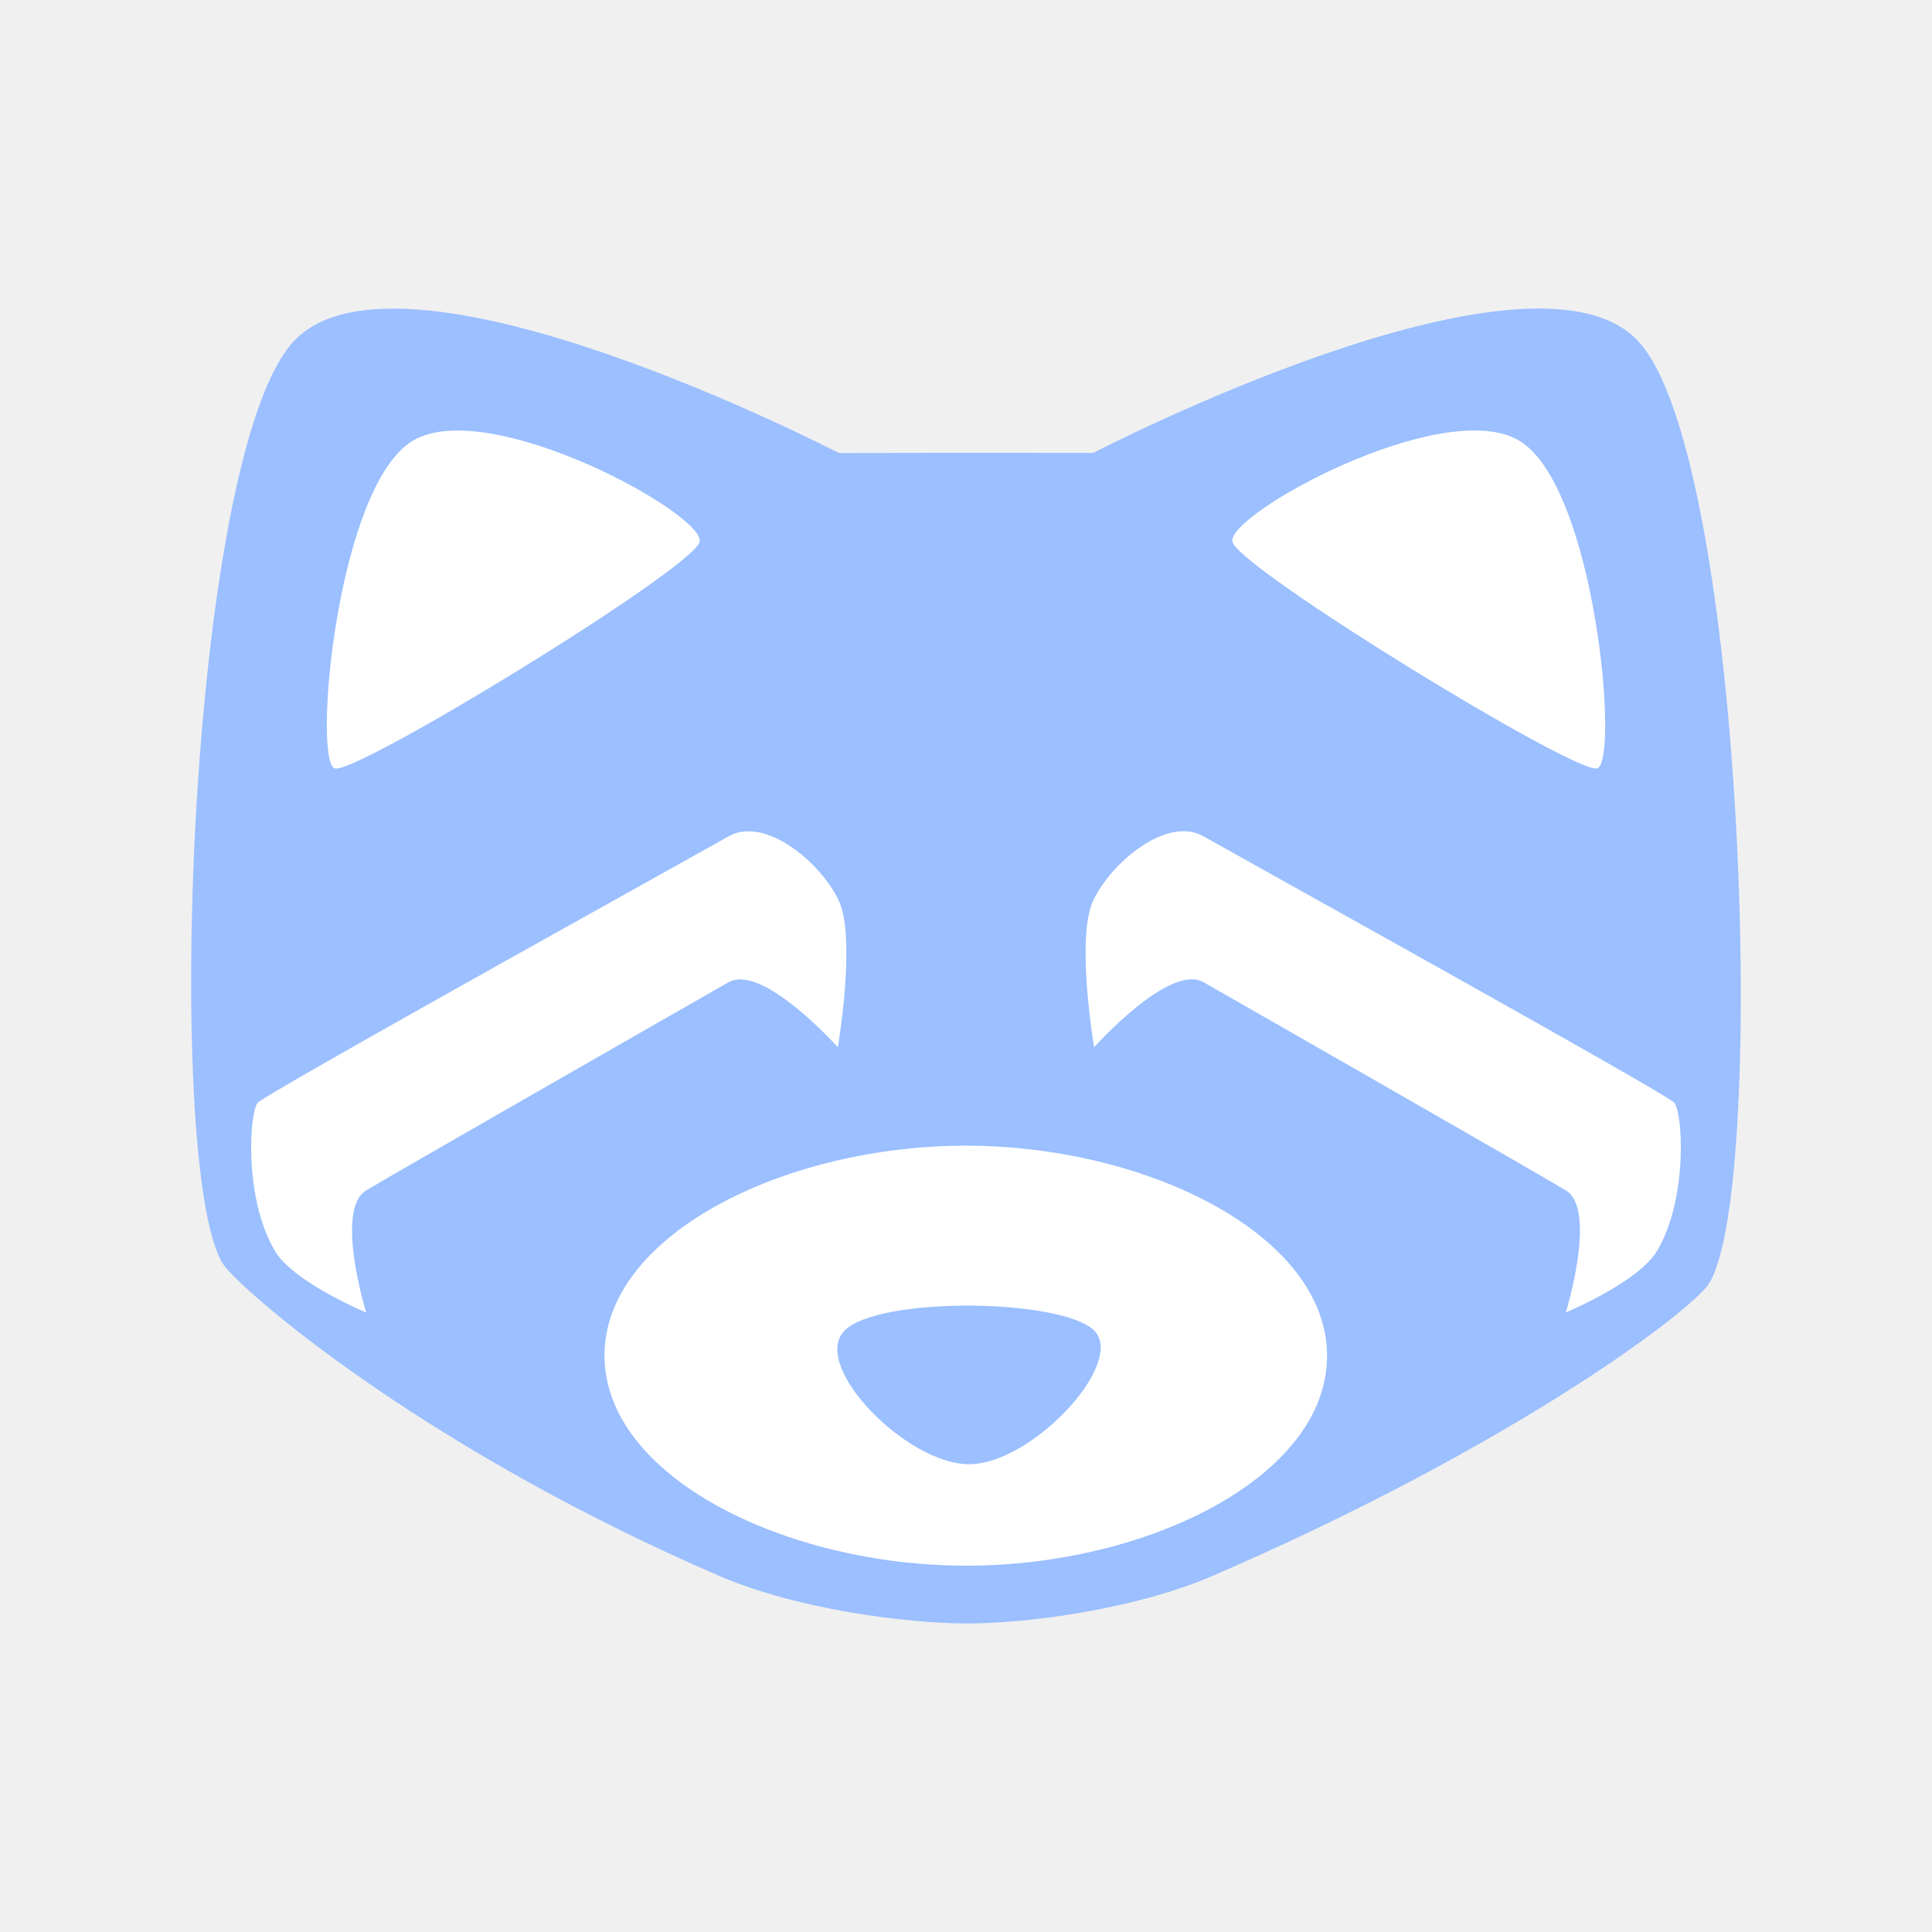
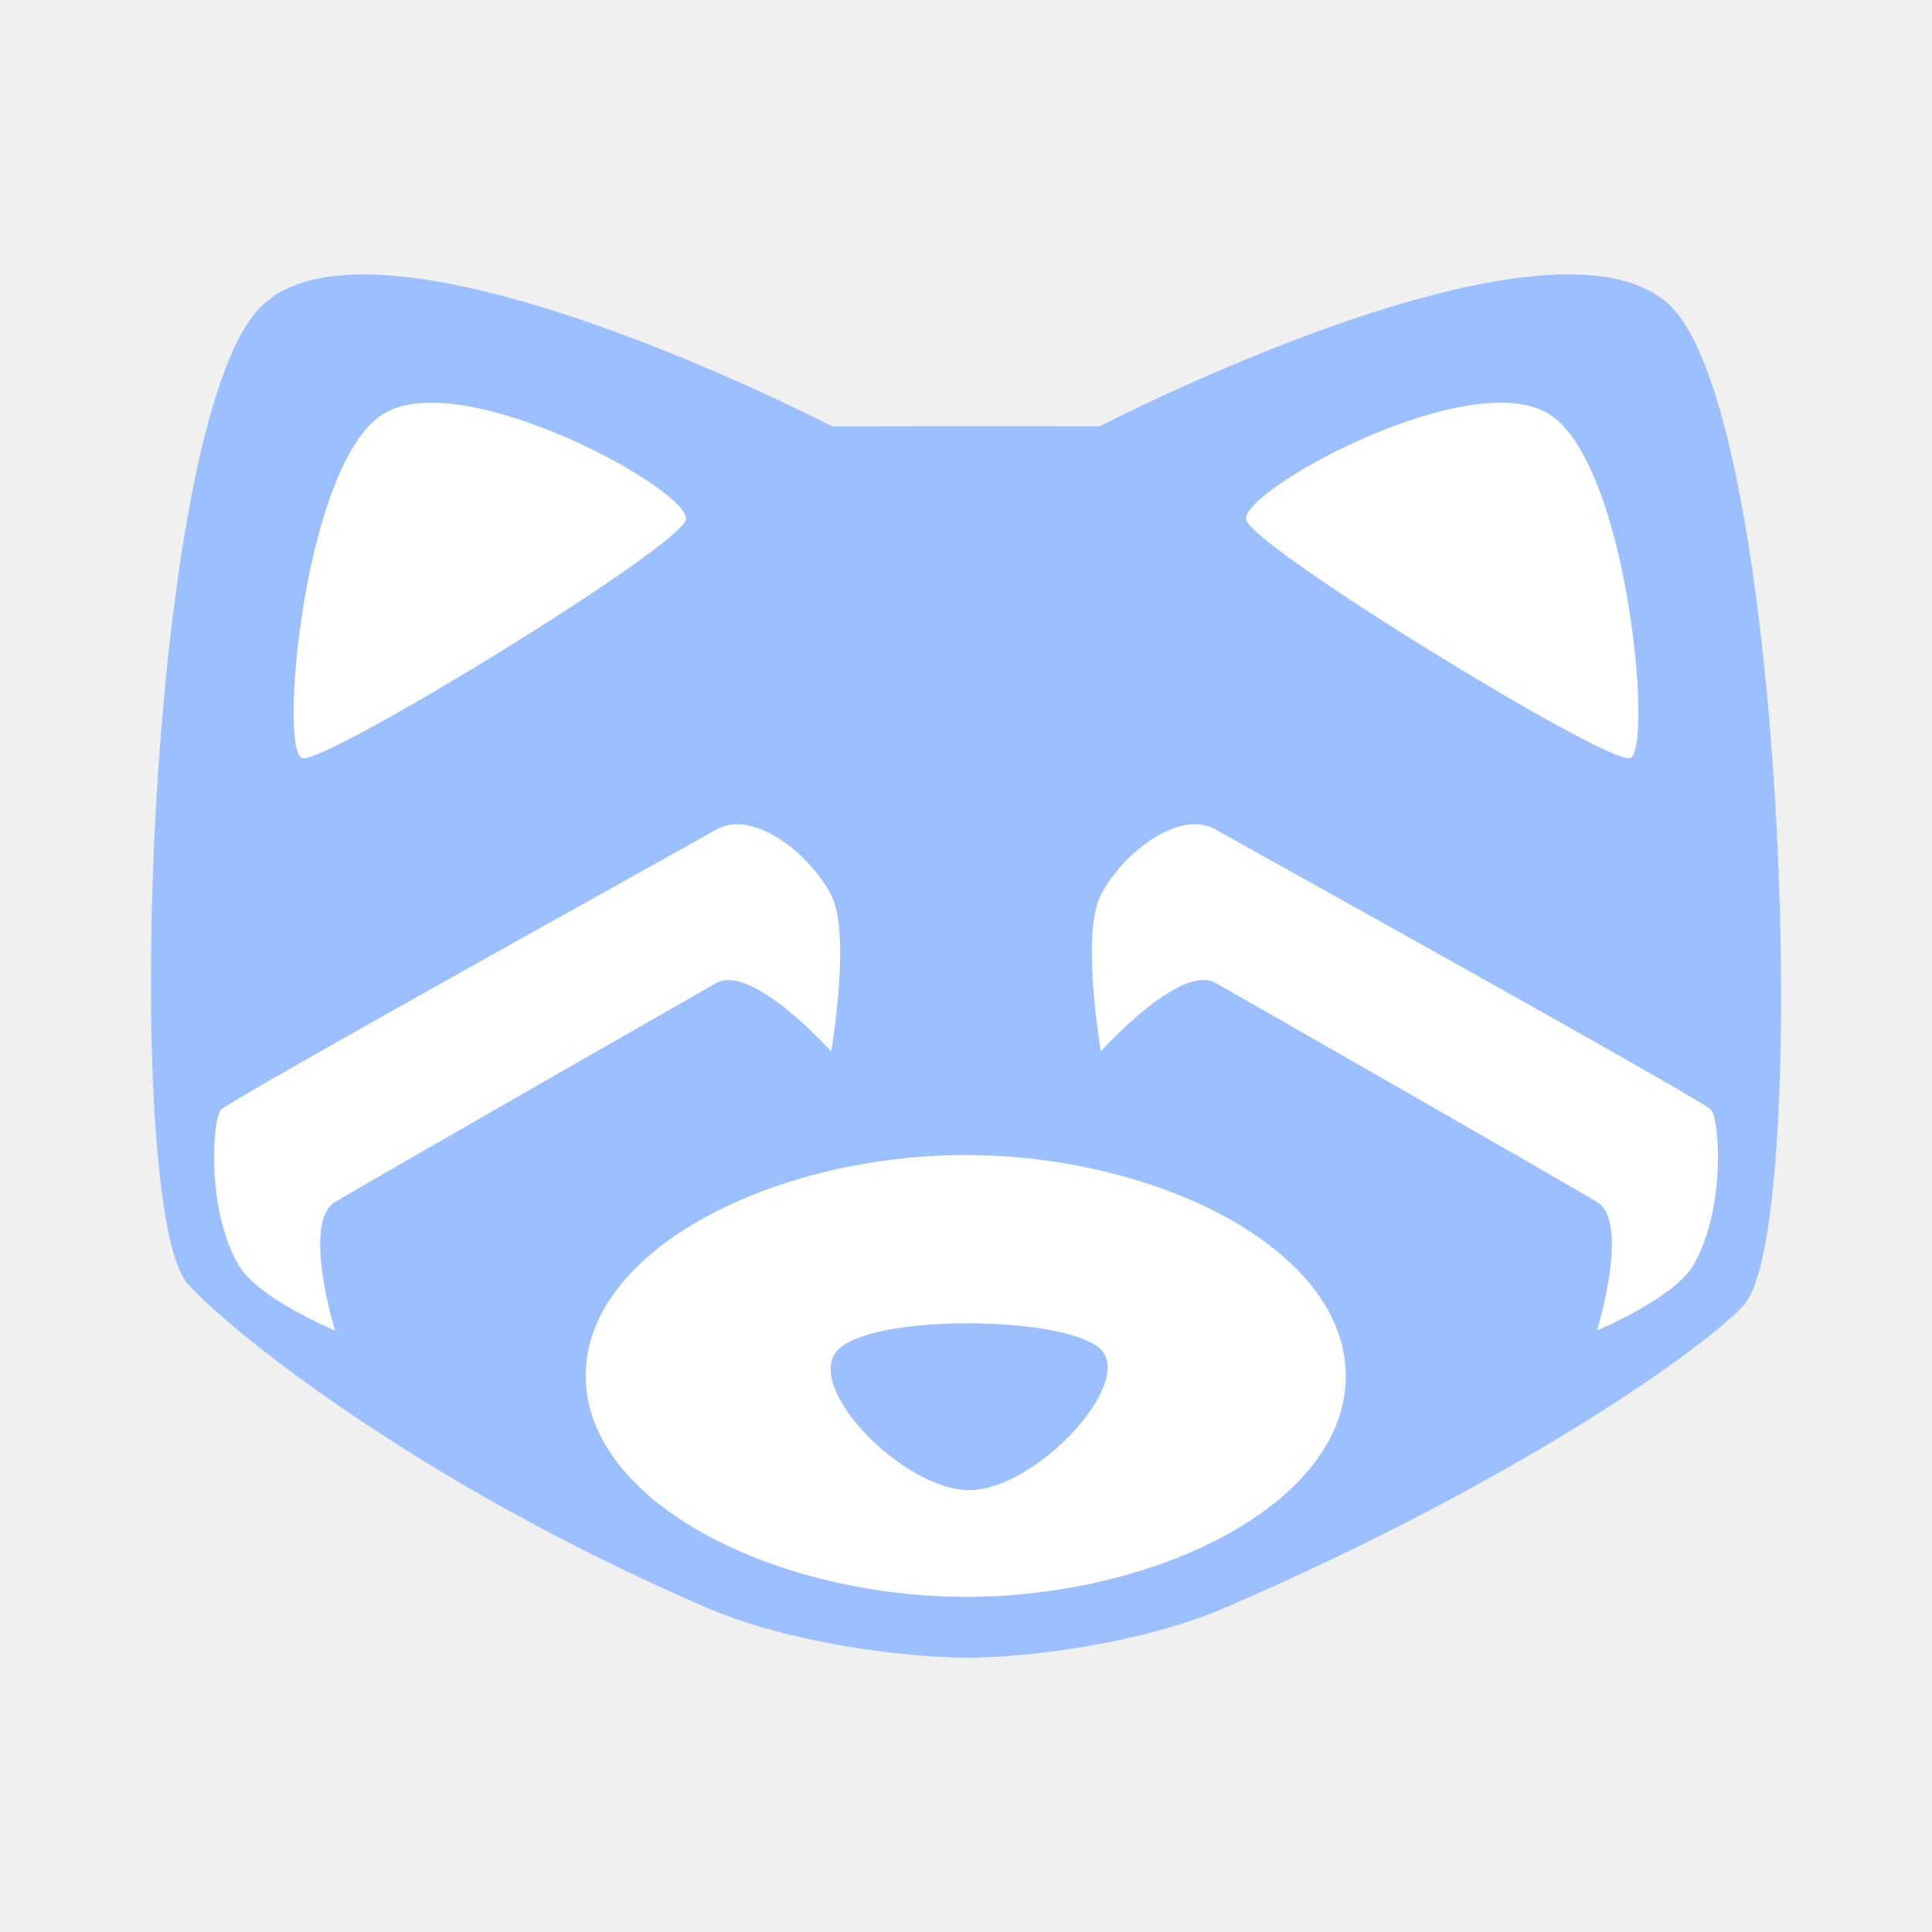
<svg xmlns="http://www.w3.org/2000/svg" version="1.1" id="svg2" viewBox="0 0 192 192" height="192" width="192" xml:space="preserve">
  <defs id="defs4" />
  <g transform="translate(0,-860.3622)" id="layer1">
-     <path id="path888-6" style="fill:#ffffff;fill-opacity:1;stroke-width:1.782;stroke-linejoin:round;stroke-dashoffset:7.556;paint-order:stroke markers fill" d="m 150.004,894.152 c -15.843,0.106 -41.968,13.664 -41.968,13.664 l -11.992,-0.012 -12.08,0.019 c 0,0 -41.14,-21.352 -51.476,-10.676 -10.336,10.676 -12.487,80.934 -6.499,87.794 3.122,3.576 19.873,17.556 46.657,29.125 7.465,3.224 17.844,4.491 23.397,4.507 5.554,0.016 15.845,-1.289 23.31,-4.514 26.783,-11.569 43.535,-23.689 46.657,-27.265 5.988,-6.86 3.837,-78.978 -6.499,-89.654 -2.099,-2.169 -5.47,-3.016 -9.508,-2.989 z" />
-     <path style="fill:#9bbfff;fill-opacity:1;stroke-width:0.267" id="path23-2" fill="url(#paint0_linear)" d="m 169.532,988.325 c -3.279,3.756 -20.873,16.485 -49.004,28.636 -7.84,3.386 -18.65,4.757 -24.483,4.741 -5.833,-0.017 -16.734,-1.347 -24.574,-4.733 -28.13,-12.151 -45.725,-26.834 -49.004,-30.59 -6.289,-7.205 -4.03,-80.997 6.826,-92.209 10.856,-11.213 54.065,11.213 54.065,11.213 l 12.687,-0.02 12.595,0.012 c 0,0 43.209,-22.425 54.065,-11.213 10.856,11.213 13.115,86.958 6.826,94.163 z m -10.824,-51.598 c 2.264,-0.534 -0.153,-28.071 -7.736,-32.575 -7.583,-4.505 -29.209,7.384 -28.492,10.066 0.716,2.682 33.965,23.043 36.228,22.509 z M 41.029,904.159 c -7.583,4.505 -10,32.041 -7.736,32.575 2.264,0.534 35.512,-19.827 36.228,-22.509 0.716,-2.682 -20.909,-14.571 -28.492,-10.067 z M 27.31,984.663 c -3.154,-5.341 -2.507,-14.149 -1.635,-14.776 2.081,-1.497 26.176,-14.937 39.024,-22.103 l 2.03e-4,-2e-4 c 3.95,-2.203 6.837,-3.814 7.694,-4.301 3.645,-2.075 9.211,2.637 10.965,6.391 1.754,3.754 -0.094,14.564 -0.094,14.564 0,0 -7.489,-8.38 -10.871,-6.455 -3.382,1.925 -32.851,18.784 -36.004,20.683 -3.154,1.899 0,12.131 0,12.131 0,0 -7.228,-2.997 -9.08,-6.132 z m 104.57,10.426 c -0.019,-12.035 -17.951,-20.87 -35.903,-20.87 -17.952,0 -35.923,8.835 -35.903,20.87 0.02,12.034 17.998,20.87 35.971,20.87 17.974,0 35.854,-8.835 35.835,-20.87 z m -35.568,10.786 c -6.228,0 -15.718,-9.74 -12.426,-13.232 3.292,-3.492 21.851,-3.249 24.902,0 3.051,3.249 -6.249,13.232 -12.477,13.232 z m 68.377,-21.219 c 3.154,-5.341 2.507,-14.149 1.635,-14.776 -2.081,-1.497 -26.176,-14.937 -39.024,-22.103 l -2.1e-4,-2e-4 c -3.95,-2.203 -6.837,-3.814 -7.695,-4.302 -3.645,-2.075 -9.211,2.637 -10.965,6.391 -1.754,3.754 0.094,14.565 0.094,14.565 0,0 7.489,-8.38 10.871,-6.455 3.382,1.925 32.851,18.784 36.005,20.683 3.154,1.898 0,12.131 0,12.131 0,0 7.228,-2.997 9.08,-6.132 z" clip-rule="evenodd" fill-rule="evenodd" />
+     <path id="path888-6" style="fill:#ffffff;fill-opacity:1;stroke-width:1.874;stroke-linejoin:round;stroke-dashoffset:7.556;paint-order:stroke markers fill" d="m 152.809,890.92 c -16.666,0.111 -44.148,14.374 -44.148,14.374 l -12.615,-0.012 -12.707,0.02 c 0,0 -43.277,-22.461 -54.15,-11.23 -10.873,11.23 -13.135,85.138 -6.836,92.355 3.284,3.762 20.906,18.468 49.081,30.638 7.853,3.392 18.77,4.724 24.613,4.741 5.842,0.017 16.669,-1.356 24.521,-4.748 28.175,-12.171 45.797,-24.919 49.081,-28.681 6.299,-7.216 4.037,-83.081 -6.836,-94.311 -2.209,-2.281 -5.754,-3.172 -10.002,-3.144 z" />
+     <path style="fill:#9bbfff;fill-opacity:1;stroke-width:0.281" id="path23-2" fill="url(#paint0_linear)" d="m 173.352,989.986 c -3.449,3.951 -21.958,17.341 -51.549,30.124 -8.247,3.562 -19.618,5.004 -25.754,4.987 -6.136,-0.017 -17.603,-1.417 -25.851,-4.979 -29.592,-12.782 -48.1,-28.228 -51.549,-32.179 -6.616,-7.579 -4.24,-85.204 7.18,-96.999 11.42,-11.795 56.874,11.795 56.874,11.795 l 13.346,-0.021 13.25,0.013 c 0,0 45.454,-23.59 56.874,-11.795 11.42,11.795 13.796,91.476 7.18,99.055 z m -11.387,-54.278 c 2.381,-0.562 -0.161,-29.529 -8.138,-34.268 -7.977,-4.739 -30.726,7.768 -29.972,10.589 0.753,2.821 35.729,24.24 38.11,23.678 z M 38.174,901.447 c -7.977,4.739 -10.519,33.706 -8.138,34.268 2.381,0.562 37.357,-20.857 38.11,-23.678 0.753,-2.822 -21.995,-15.328 -29.972,-10.59 z m -14.432,84.686 c -3.318,-5.618 -2.637,-14.884 -1.719,-15.544 2.19,-1.575 27.536,-15.713 41.051,-23.251 l 2.14e-4,-2.1e-4 c 4.155,-2.318 7.193,-4.012 8.094,-4.525 3.835,-2.182 9.689,2.774 11.535,6.723 1.845,3.949 -0.099,15.321 -0.099,15.321 0,0 -7.878,-8.816 -11.436,-6.791 -3.558,2.025 -34.557,19.76 -37.875,21.757 -3.318,1.997 0,12.761 0,12.761 0,0 -7.604,-3.153 -9.551,-6.451 z m 110.003,10.968 c -0.02,-12.66 -18.884,-21.954 -37.768,-21.954 -18.884,0 -37.789,9.294 -37.768,21.954 0.021,12.659 18.933,21.954 37.84,21.954 18.907,0 37.717,-9.294 37.696,-21.954 z m -37.415,11.347 c -6.552,0 -16.534,-10.246 -13.071,-13.919 3.463,-3.673 22.987,-3.418 26.196,0 3.209,3.417 -6.573,13.919 -13.125,13.919 z m 71.93,-22.322 c 3.318,-5.618 2.637,-14.884 1.719,-15.544 -2.19,-1.575 -27.536,-15.713 -41.051,-23.251 l -2.3e-4,-2.2e-4 c -4.155,-2.318 -7.193,-4.012 -8.094,-4.525 -3.834,-2.182 -9.689,2.774 -11.534,6.723 -1.845,3.949 0.099,15.321 0.099,15.321 0,0 7.878,-8.816 11.436,-6.791 3.558,2.025 34.557,19.76 37.875,21.757 3.317,1.997 0,12.761 0,12.761 0,0 7.604,-3.153 9.551,-6.451 z" clip-rule="evenodd" fill-rule="evenodd" />
  </g>
  <style type="text/css" id="style853">
	.st0{fill:#FFFFFF;}
</style>
  <style type="text/css" id="style853-9">
	.st0{fill:#FFFFFF;}
</style>
</svg>
